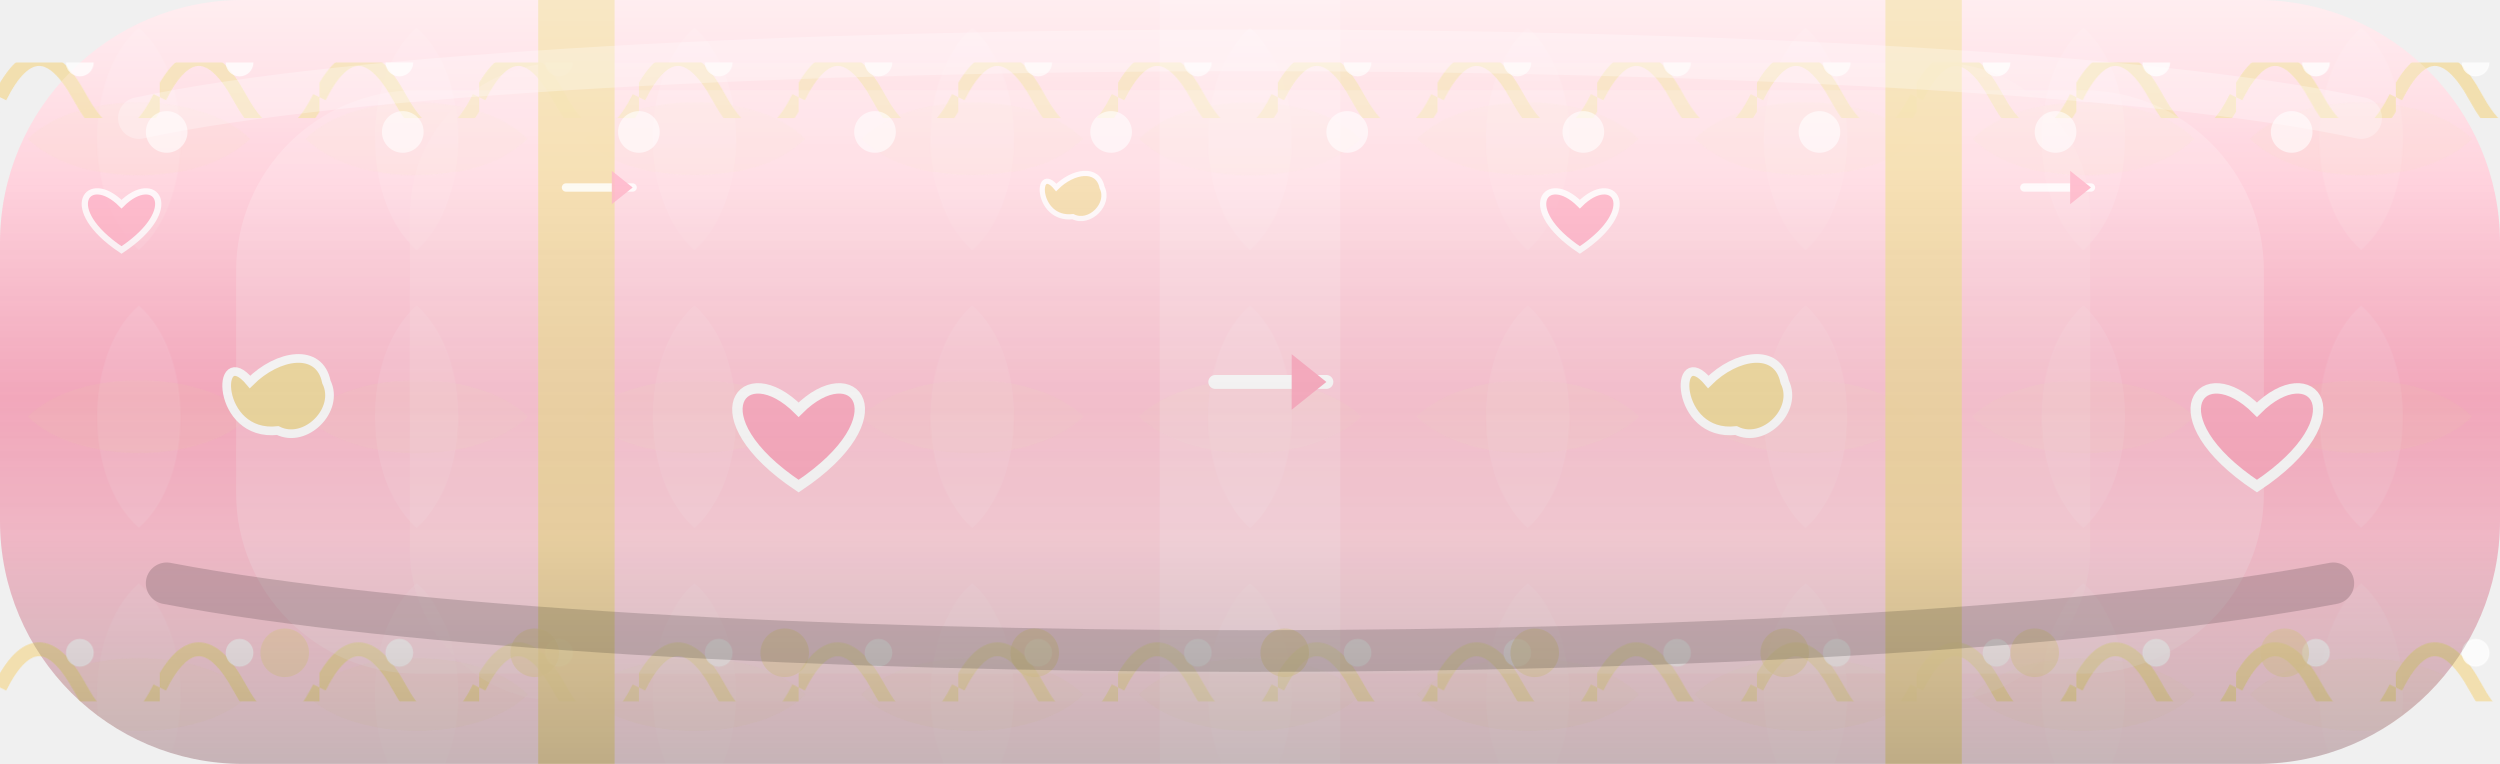
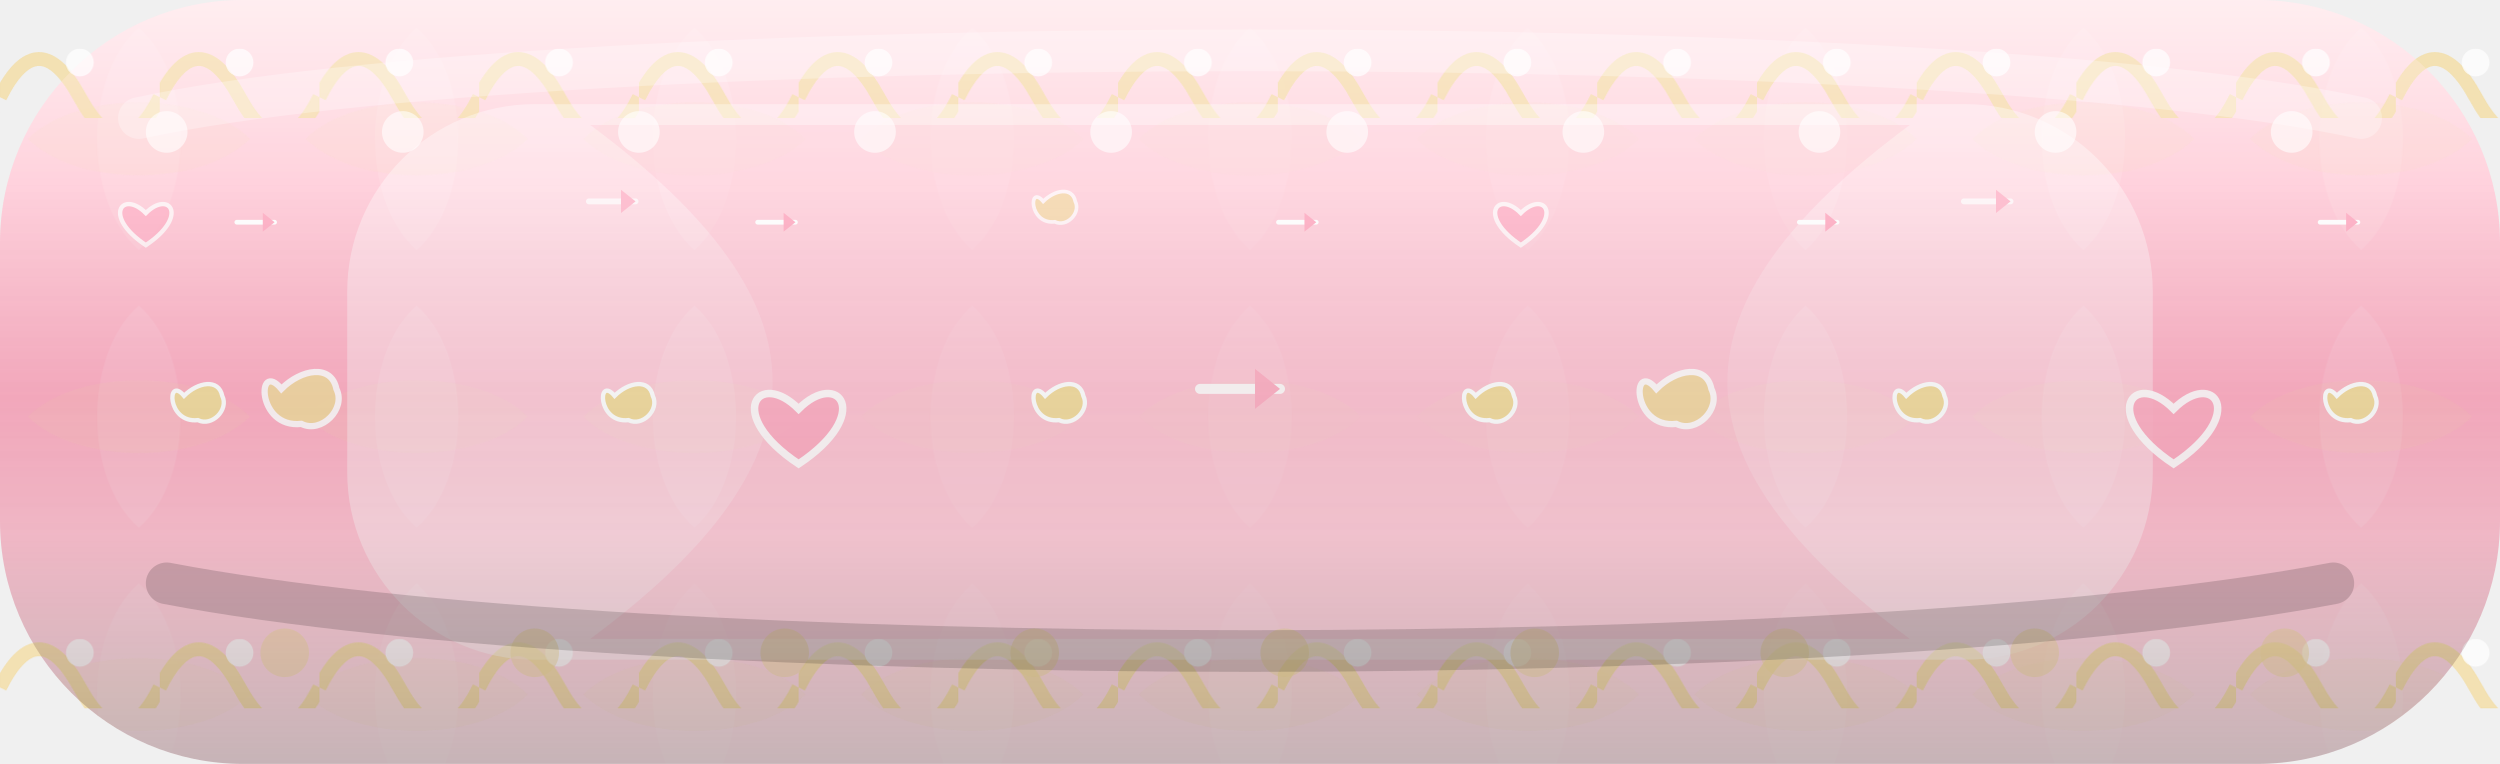
<svg xmlns="http://www.w3.org/2000/svg" width="720" height="220" viewBox="0 0 720 220">
  <defs>
    <linearGradient id="bg" x1="0" y1="0" x2="0" y2="1">
      <stop offset="0%" stop-color="#ffe6ea" />
      <stop offset="52%" stop-color="#ffadc3" />
      <stop offset="100%" stop-color="#ffe6ea" />
    </linearGradient>
    <linearGradient id="satin" x1="0" y1="0" x2="0" y2="1">
      <stop offset="0%" stop-color="rgba(255,255,255,0.30)" />
      <stop offset="24%" stop-color="rgba(255,255,255,0.12)" />
      <stop offset="70%" stop-color="rgba(0,0,0,0.06)" />
      <stop offset="100%" stop-color="rgba(0,0,0,0.22)" />
    </linearGradient>
    <pattern id="brocade-valentine4" width="80" height="80" patternUnits="userSpaceOnUse">
      <path d="M 40 8 C 56 22, 56 58, 40 72 C 24 58, 24 22, 40 8 Z" fill="#ffffff" opacity="0.10" />
      <path d="M 8 40 C 22 26, 58 26, 72 40 C 58 54, 22 54, 8 40 Z" fill="#f3dca0" opacity="0.10" />
    </pattern>
    <pattern id="trim-valentine4" width="46" height="34" patternUnits="userSpaceOnUse">
      <path d="M 0 28 Q 11 6 23 28 T 46 28" stroke="#f3dca0" stroke-width="4" fill="none" opacity="0.85" />
      <circle cx="23" cy="18" r="4" fill="#ffffff" opacity="0.8" />
    </pattern>
  </defs>
  <rect width="720" height="220" rx="70" fill="url(#bg)" />
  <rect x="0" y="0" width="720" height="220" rx="70" fill="url(#brocade-valentine4)" />
-   <rect x="0" y="18" width="720" height="24" fill="url(#trim-valentine4)" opacity="0.95" />
-   <rect x="0" y="178" width="720" height="24" fill="url(#trim-valentine4)" opacity="0.95" />
-   <rect x="68" y="26" width="584" height="168" rx="52" fill="#ffffff" opacity="0.18" />
-   <rect x="118" y="18" width="484" height="184" rx="44" fill="#ffe6ea" opacity="0.22" />
-   <rect x="155" y="0" width="22" height="220" fill="#f3dca0" opacity="0.85" />
-   <rect x="543" y="0" width="22" height="220" fill="#f3dca0" opacity="0.85" />
-   <rect x="334" y="0" width="52" height="220" fill="#ffffff" opacity="0.18" />
-   <g opacity="0.98">
-     <g transform="translate(90 110)">
-       <path d="M -18 0 C -28 -12, -28 16, -10 14 C -2 18, 8 8, 4 0 C 2 -10, -10 -8, -18 0 Z" fill="#f3dca0" stroke="#ffffff" stroke-width="2.5" />
+   <rect x="0" y="14" width="720" height="22" fill="url(#trim-valentine4)" opacity="0.90" />
+   <rect x="0" y="184" width="720" height="22" fill="url(#trim-valentine4)" opacity="0.90" />
+   <rect x="100" y="30" width="520" height="160" rx="54" fill="#ffffff" opacity="0.36" />
+   <path d="M 170 36 C 240 88, 240 132, 170 184 L 550 184 C 480 132, 480 88, 550 36 Z" fill="#ffadc3" opacity="0.26" />
+   <g transform="translate(62 114)">
+     <path d="M -9 0 C -14 -6, -14 8, -5 7 C -1 9, 4 4, 2 0 C 1 -5, -5 -4, -9 0 Z" fill="#f3dca0" stroke="#ffffff" stroke-width="1.25" />
+   </g>
+   <g transform="translate(186 114)">
+     <path d="M -9 0 C -14 -6, -14 8, -5 7 C -1 9, 4 4, 2 0 C 1 -5, -5 -4, -9 0 Z" fill="#f3dca0" stroke="#ffffff" stroke-width="1.25" />
+   </g>
+   <g transform="translate(310 114)">
+     <path d="M -9 0 C -14 -6, -14 8, -5 7 C -1 9, 4 4, 2 0 C 1 -5, -5 -4, -9 0 Z" fill="#f3dca0" stroke="#ffffff" stroke-width="1.25" />
+   </g>
+   <g transform="translate(434 114)">
+     <path d="M -9 0 C -14 -6, -14 8, -5 7 C -1 9, 4 4, 2 0 C 1 -5, -5 -4, -9 0 Z" fill="#f3dca0" stroke="#ffffff" stroke-width="1.25" />
+   </g>
+   <g transform="translate(558 114)">
+     <path d="M -9 0 C -14 -6, -14 8, -5 7 C -1 9, 4 4, 2 0 C 1 -5, -5 -4, -9 0 Z" fill="#f3dca0" stroke="#ffffff" stroke-width="1.25" />
+   </g>
+   <g transform="translate(682 114)">
+     <path d="M -9 0 C -14 -6, -14 8, -5 7 C -1 9, 4 4, 2 0 C 1 -5, -5 -4, -9 0 Z" fill="#f3dca0" stroke="#ffffff" stroke-width="1.25" />
+   </g>
+   <g transform="translate(75 64)">
+     <path d="M -6.8 0 L 4.08 0" stroke="#ffffff" stroke-width="1.36" stroke-linecap="round" />
+     <path d="M 4.08 0 L 0.68 -2.72 L 0.68 2.72 Z" fill="#ffadc3" />
+   </g>
+   <g transform="translate(225 64)">
+     <path d="M -6.8 0 L 4.08 0" stroke="#ffffff" stroke-width="1.36" stroke-linecap="round" />
+     <path d="M 4.08 0 L 0.68 -2.72 L 0.68 2.72 Z" fill="#ffadc3" />
+   </g>
+   <g transform="translate(375 64)">
+     <path d="M -6.8 0 L 4.08 0" stroke="#ffffff" stroke-width="1.36" stroke-linecap="round" />
+     <path d="M 4.08 0 L 0.68 -2.72 L 0.68 2.72 Z" fill="#ffadc3" />
+   </g>
+   <g transform="translate(525 64)">
+     <path d="M -6.8 0 L 4.08 0" stroke="#ffffff" stroke-width="1.36" stroke-linecap="round" />
+     <path d="M 4.08 0 L 0.68 -2.72 L 0.68 2.72 Z" fill="#ffadc3" />
+   </g>
+   <g transform="translate(675 64)">
+     <path d="M -6.8 0 L 4.08 0" stroke="#ffffff" stroke-width="1.36" stroke-linecap="round" />
+     <path d="M 4.08 0 L 0.68 -2.72 L 0.68 2.72 Z" fill="#ffadc3" />
+   </g>
+   <g opacity="0.74">
+     <path d="M 42 61.36 C 35.28 54.64, 29.4 62.2, 42 70.6 C 54.6 62.2, 48.72 54.64, 42 61.36 Z" fill="#ffadc3" stroke="#ffffff" stroke-width="1.26" />
+     <g transform="translate(178 58)">
+       <path d="M -8.4 0 L 5.04 0" stroke="#ffffff" stroke-width="1.68" stroke-linecap="round" />
+       <path d="M 5.04 0 L 0.84 -3.36 L 0.84 3.36 Z" fill="#ffadc3" />
    </g>
-     <path d="M 230 118 C 214 102, 200 120, 230 140 C 260 120, 246 102, 230 118 Z" fill="#ffadc3" stroke="#ffffff" stroke-width="3" />
-     <g transform="translate(370 110)">
-       <path d="M -20 0 L 12 0" stroke="#ffffff" stroke-width="4" stroke-linecap="round" />
-       <path d="M 12 0 L 2 -8 L 2 8 Z" fill="#ffadc3" />
+     <g transform="translate(308 58)">
+       <path d="M -7.56 0 C -11.76 -5.04, -11.76 6.72, -4.2 5.88 C -0.84 7.56, 3.36 3.36, 1.68 0 C 0.84 -4.2, -4.2 -3.36, -7.56 0 Z" fill="#f3dca0" stroke="#ffffff" stroke-width="1.05" />
    </g>
-     <g transform="translate(510 110)">
-       <path d="M -18 0 C -28 -12, -28 16, -10 14 C -2 18, 8 8, 4 0 C 2 -10, -10 -8, -18 0 Z" fill="#f3dca0" stroke="#ffffff" stroke-width="2.5" />
+     <path d="M 438 61.36 C 431.28 54.64, 425.4 62.2, 438 70.6 C 450.6 62.2, 444.72 54.64, 438 61.36 Z" fill="#ffadc3" stroke="#ffffff" stroke-width="1.26" />
+     <g transform="translate(574 58)">
+       <path d="M -8.4 0 L 5.04 0" stroke="#ffffff" stroke-width="1.68" stroke-linecap="round" />
+       <path d="M 5.04 0 L 0.84 -3.36 L 0.84 3.36 Z" fill="#ffadc3" />
    </g>
-     <path d="M 650 118 C 634 102, 620 120, 650 140 C 680 120, 666 102, 650 118 Z" fill="#ffadc3" stroke="#ffffff" stroke-width="3" />
  </g>
-   <g opacity="0.82">
-     <path d="M 35 58.8 C 25.4 49.2, 17 60, 35 72 C 53 60, 44.6 49.2, 35 58.8 Z" fill="#ffadc3" stroke="#ffffff" stroke-width="1.8" />
-     <g transform="translate(175 54)">
-       <path d="M -12 0 L 7.2 0" stroke="#ffffff" stroke-width="2.4" stroke-linecap="round" />
-       <path d="M 7.2 0 L 1.2 -4.8 L 1.2 4.8 Z" fill="#ffadc3" />
+   <g opacity="0.88">
+     <g transform="translate(94 112)">
+       <path d="M -12.96 0 C -20.16 -8.64, -20.16 11.52, -7.2 10.08 C -1.44 12.96, 5.76 5.76, 2.88 0 C 1.44 -7.2, -7.2 -5.76, -12.96 0 Z" fill="#f3dca0" stroke="#ffffff" stroke-width="1.8" />
    </g>
-     <g transform="translate(315 54)">
-       <path d="M -10.8 0 C -16.8 -7.2, -16.8 9.6, -6 8.4 C -1.2 10.8, 4.8 4.8, 2.4 0 C 1.2 -6, -6 -4.8, -10.8 0 Z" fill="#f3dca0" stroke="#ffffff" stroke-width="1.5" />
+     <path d="M 230 117.76 C 218.48 106.24, 208.4 119.2, 230 133.6 C 251.6 119.2, 241.52 106.24, 230 117.76 Z" fill="#ffadc3" stroke="#ffffff" stroke-width="2.16" />
+     <g transform="translate(360 112)">
+       <path d="M -14.4 0 L 8.64 0" stroke="#ffffff" stroke-width="2.88" stroke-linecap="round" />
+       <path d="M 8.64 0 L 1.44 -5.76 L 1.44 5.76 Z" fill="#ffadc3" />
    </g>
-     <path d="M 455 58.8 C 445.4 49.2, 437 60, 455 72 C 473 60, 464.6 49.2, 455 58.8 Z" fill="#ffadc3" stroke="#ffffff" stroke-width="1.8" />
-     <g transform="translate(595 54)">
-       <path d="M -12 0 L 7.2 0" stroke="#ffffff" stroke-width="2.4" stroke-linecap="round" />
-       <path d="M 7.2 0 L 1.2 -4.8 L 1.2 4.8 Z" fill="#ffadc3" />
+     <g transform="translate(490 112)">
+       <path d="M -12.96 0 C -20.16 -8.64, -20.16 11.52, -7.2 10.08 C -1.44 12.96, 5.76 5.76, 2.88 0 C 1.44 -7.2, -7.2 -5.76, -12.96 0 Z" fill="#f3dca0" stroke="#ffffff" stroke-width="1.8" />
    </g>
+     <path d="M 626 117.76 C 614.48 106.24, 604.4 119.2, 626 133.6 C 647.6 119.2, 637.52 106.24, 626 117.76 Z" fill="#ffadc3" stroke="#ffffff" stroke-width="2.16" />
  </g>
  <g opacity="0.82">
    <circle cx="48" cy="38" r="6" fill="#ffffff" opacity="0.72" />
    <circle cx="116" cy="38" r="6" fill="#ffffff" opacity="0.72" />
    <circle cx="184" cy="38" r="6" fill="#ffffff" opacity="0.72" />
    <circle cx="252" cy="38" r="6" fill="#ffffff" opacity="0.72" />
    <circle cx="320" cy="38" r="6" fill="#ffffff" opacity="0.72" />
    <circle cx="388" cy="38" r="6" fill="#ffffff" opacity="0.72" />
    <circle cx="456" cy="38" r="6" fill="#ffffff" opacity="0.72" />
    <circle cx="524" cy="38" r="6" fill="#ffffff" opacity="0.72" />
    <circle cx="592" cy="38" r="6" fill="#ffffff" opacity="0.72" />
    <circle cx="660" cy="38" r="6" fill="#ffffff" opacity="0.72" />
  </g>
  <g opacity="0.72">
    <circle cx="82" cy="188" r="7" fill="#f3dca0" opacity="0.65" />
    <circle cx="154" cy="188" r="7" fill="#f3dca0" opacity="0.65" />
    <circle cx="226" cy="188" r="7" fill="#f3dca0" opacity="0.65" />
    <circle cx="298" cy="188" r="7" fill="#f3dca0" opacity="0.65" />
    <circle cx="370" cy="188" r="7" fill="#f3dca0" opacity="0.65" />
    <circle cx="442" cy="188" r="7" fill="#f3dca0" opacity="0.65" />
    <circle cx="514" cy="188" r="7" fill="#f3dca0" opacity="0.65" />
    <circle cx="586" cy="188" r="7" fill="#f3dca0" opacity="0.65" />
    <circle cx="658" cy="188" r="7" fill="#f3dca0" opacity="0.65" />
  </g>
  <rect x="0" y="0" width="720" height="220" rx="70" fill="url(#satin)" />
  <path d="M 40 34 C 160 8, 560 8, 680 34" stroke="rgba(255,255,255,0.28)" stroke-width="12" stroke-linecap="round" fill="none" />
  <path d="M 48 168 C 184 194, 536 194, 672 168" stroke="rgba(0,0,0,0.16)" stroke-width="12" stroke-linecap="round" fill="none" />
</svg>
